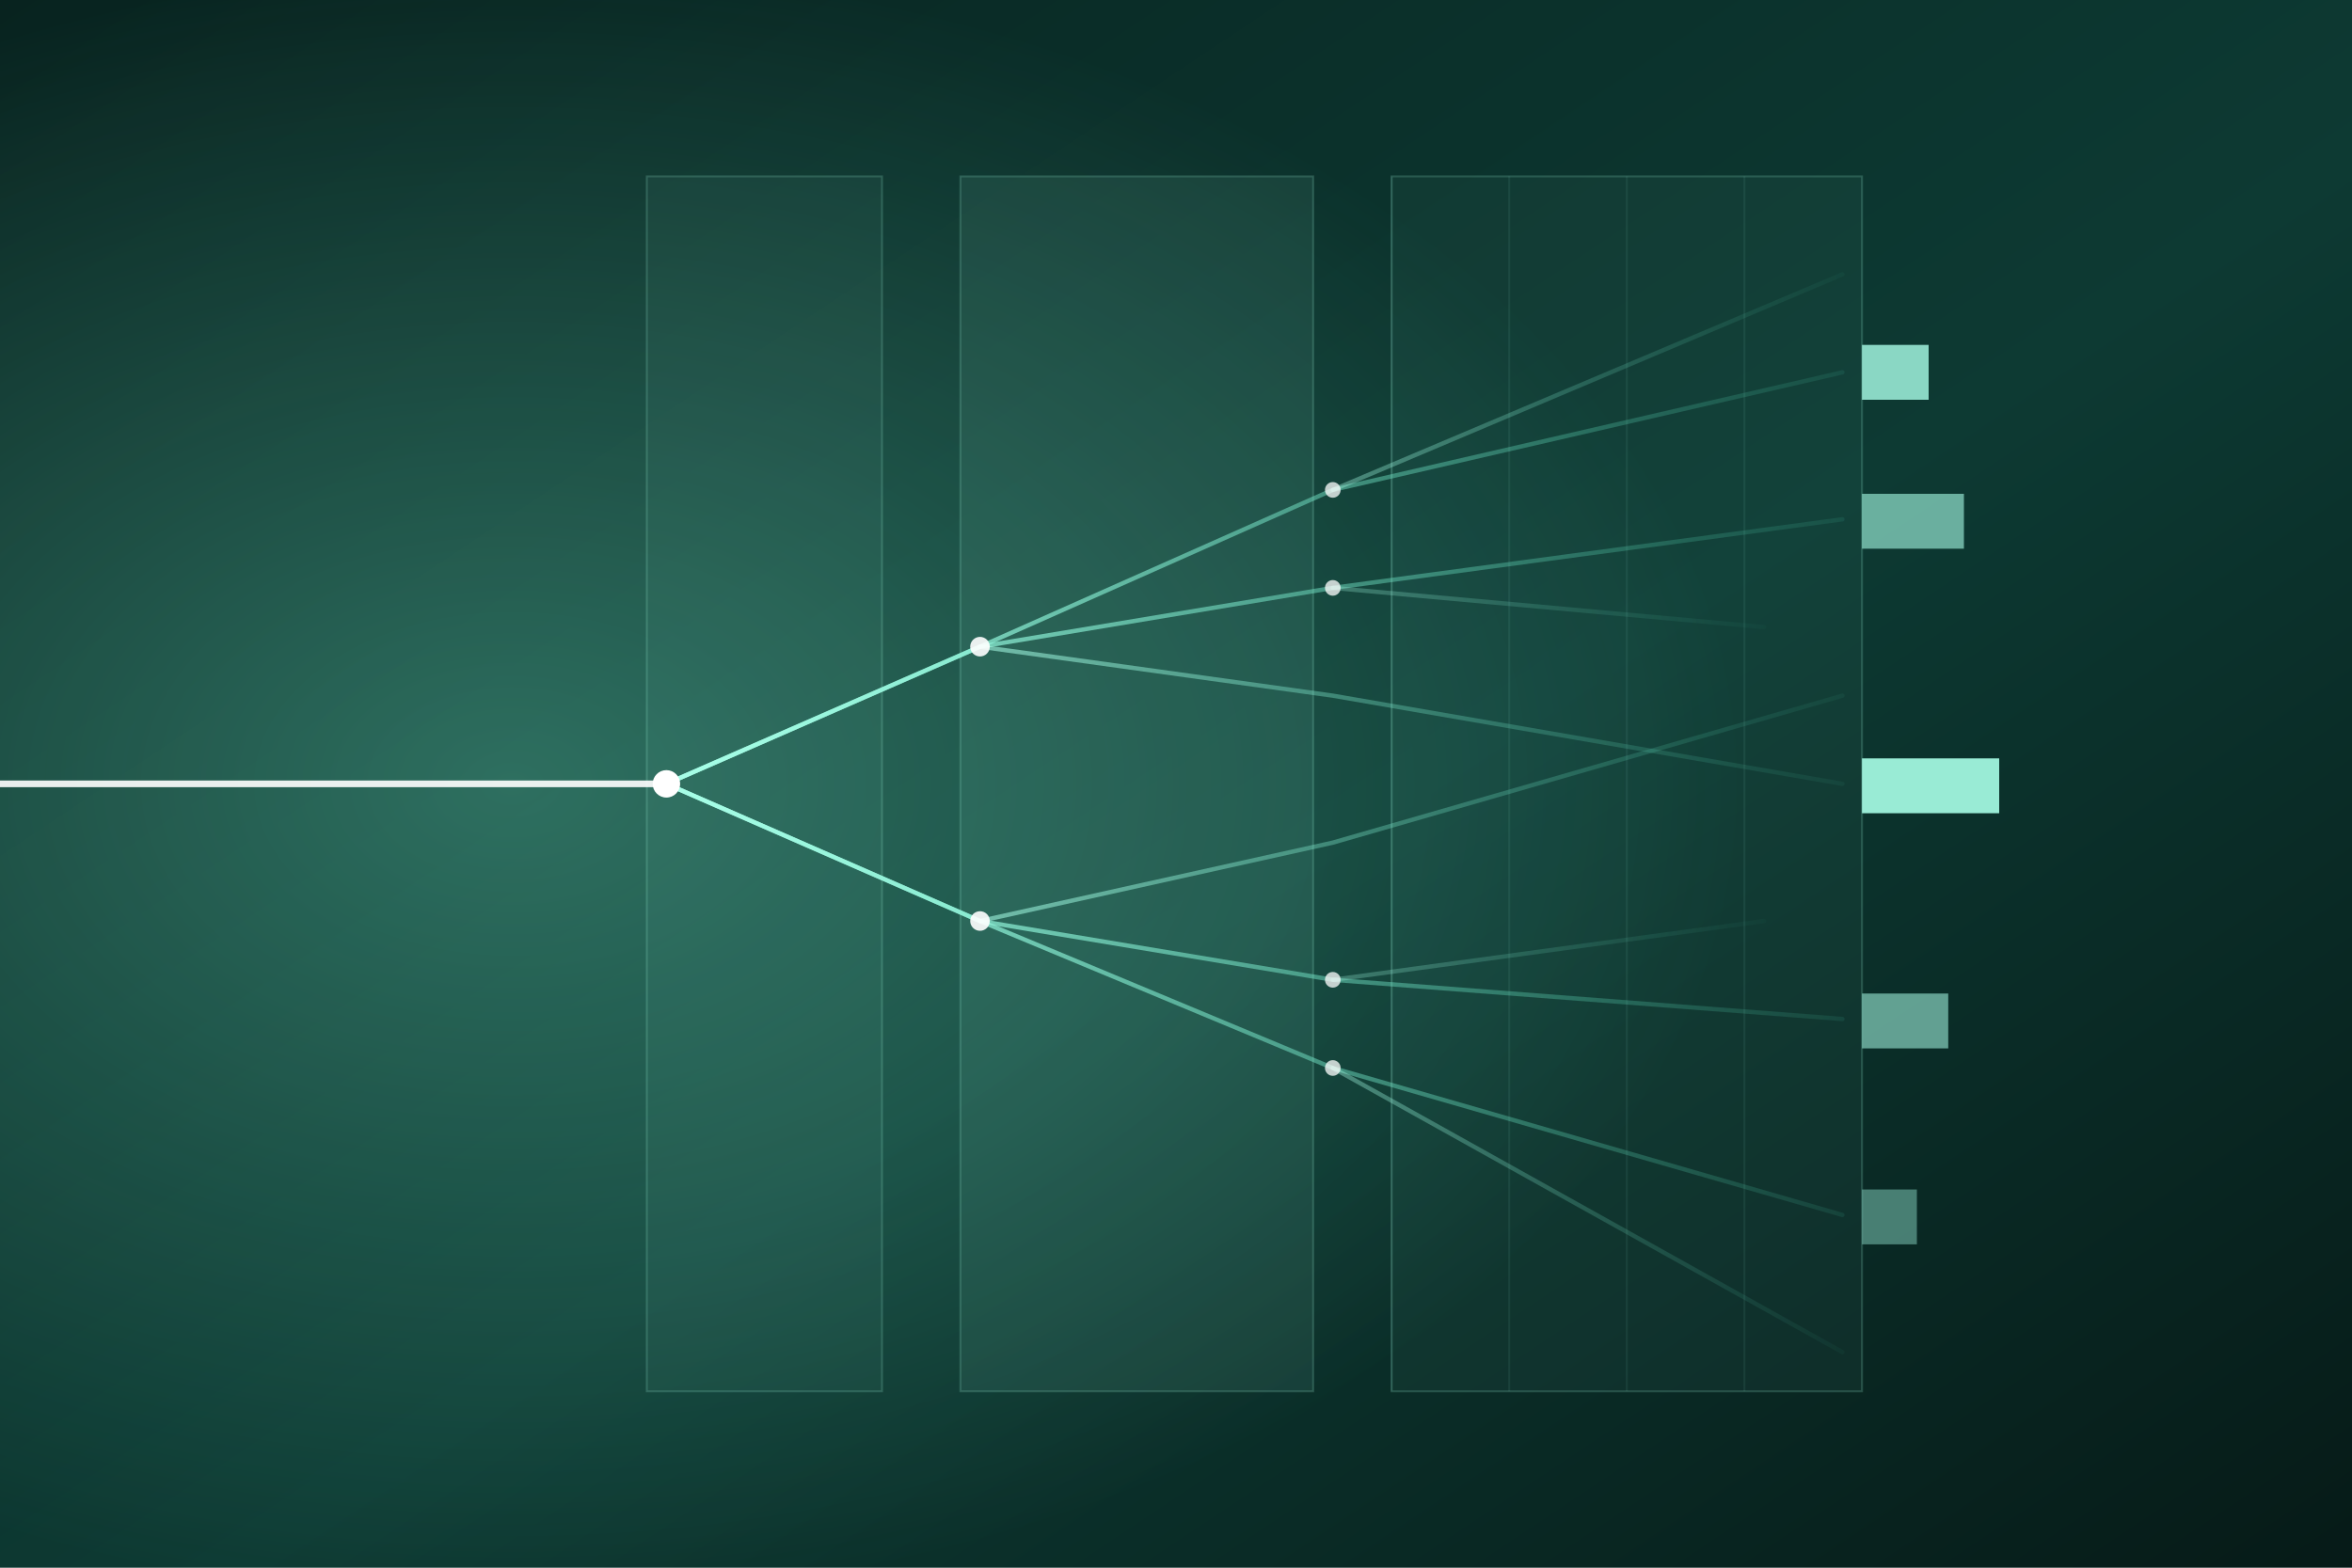
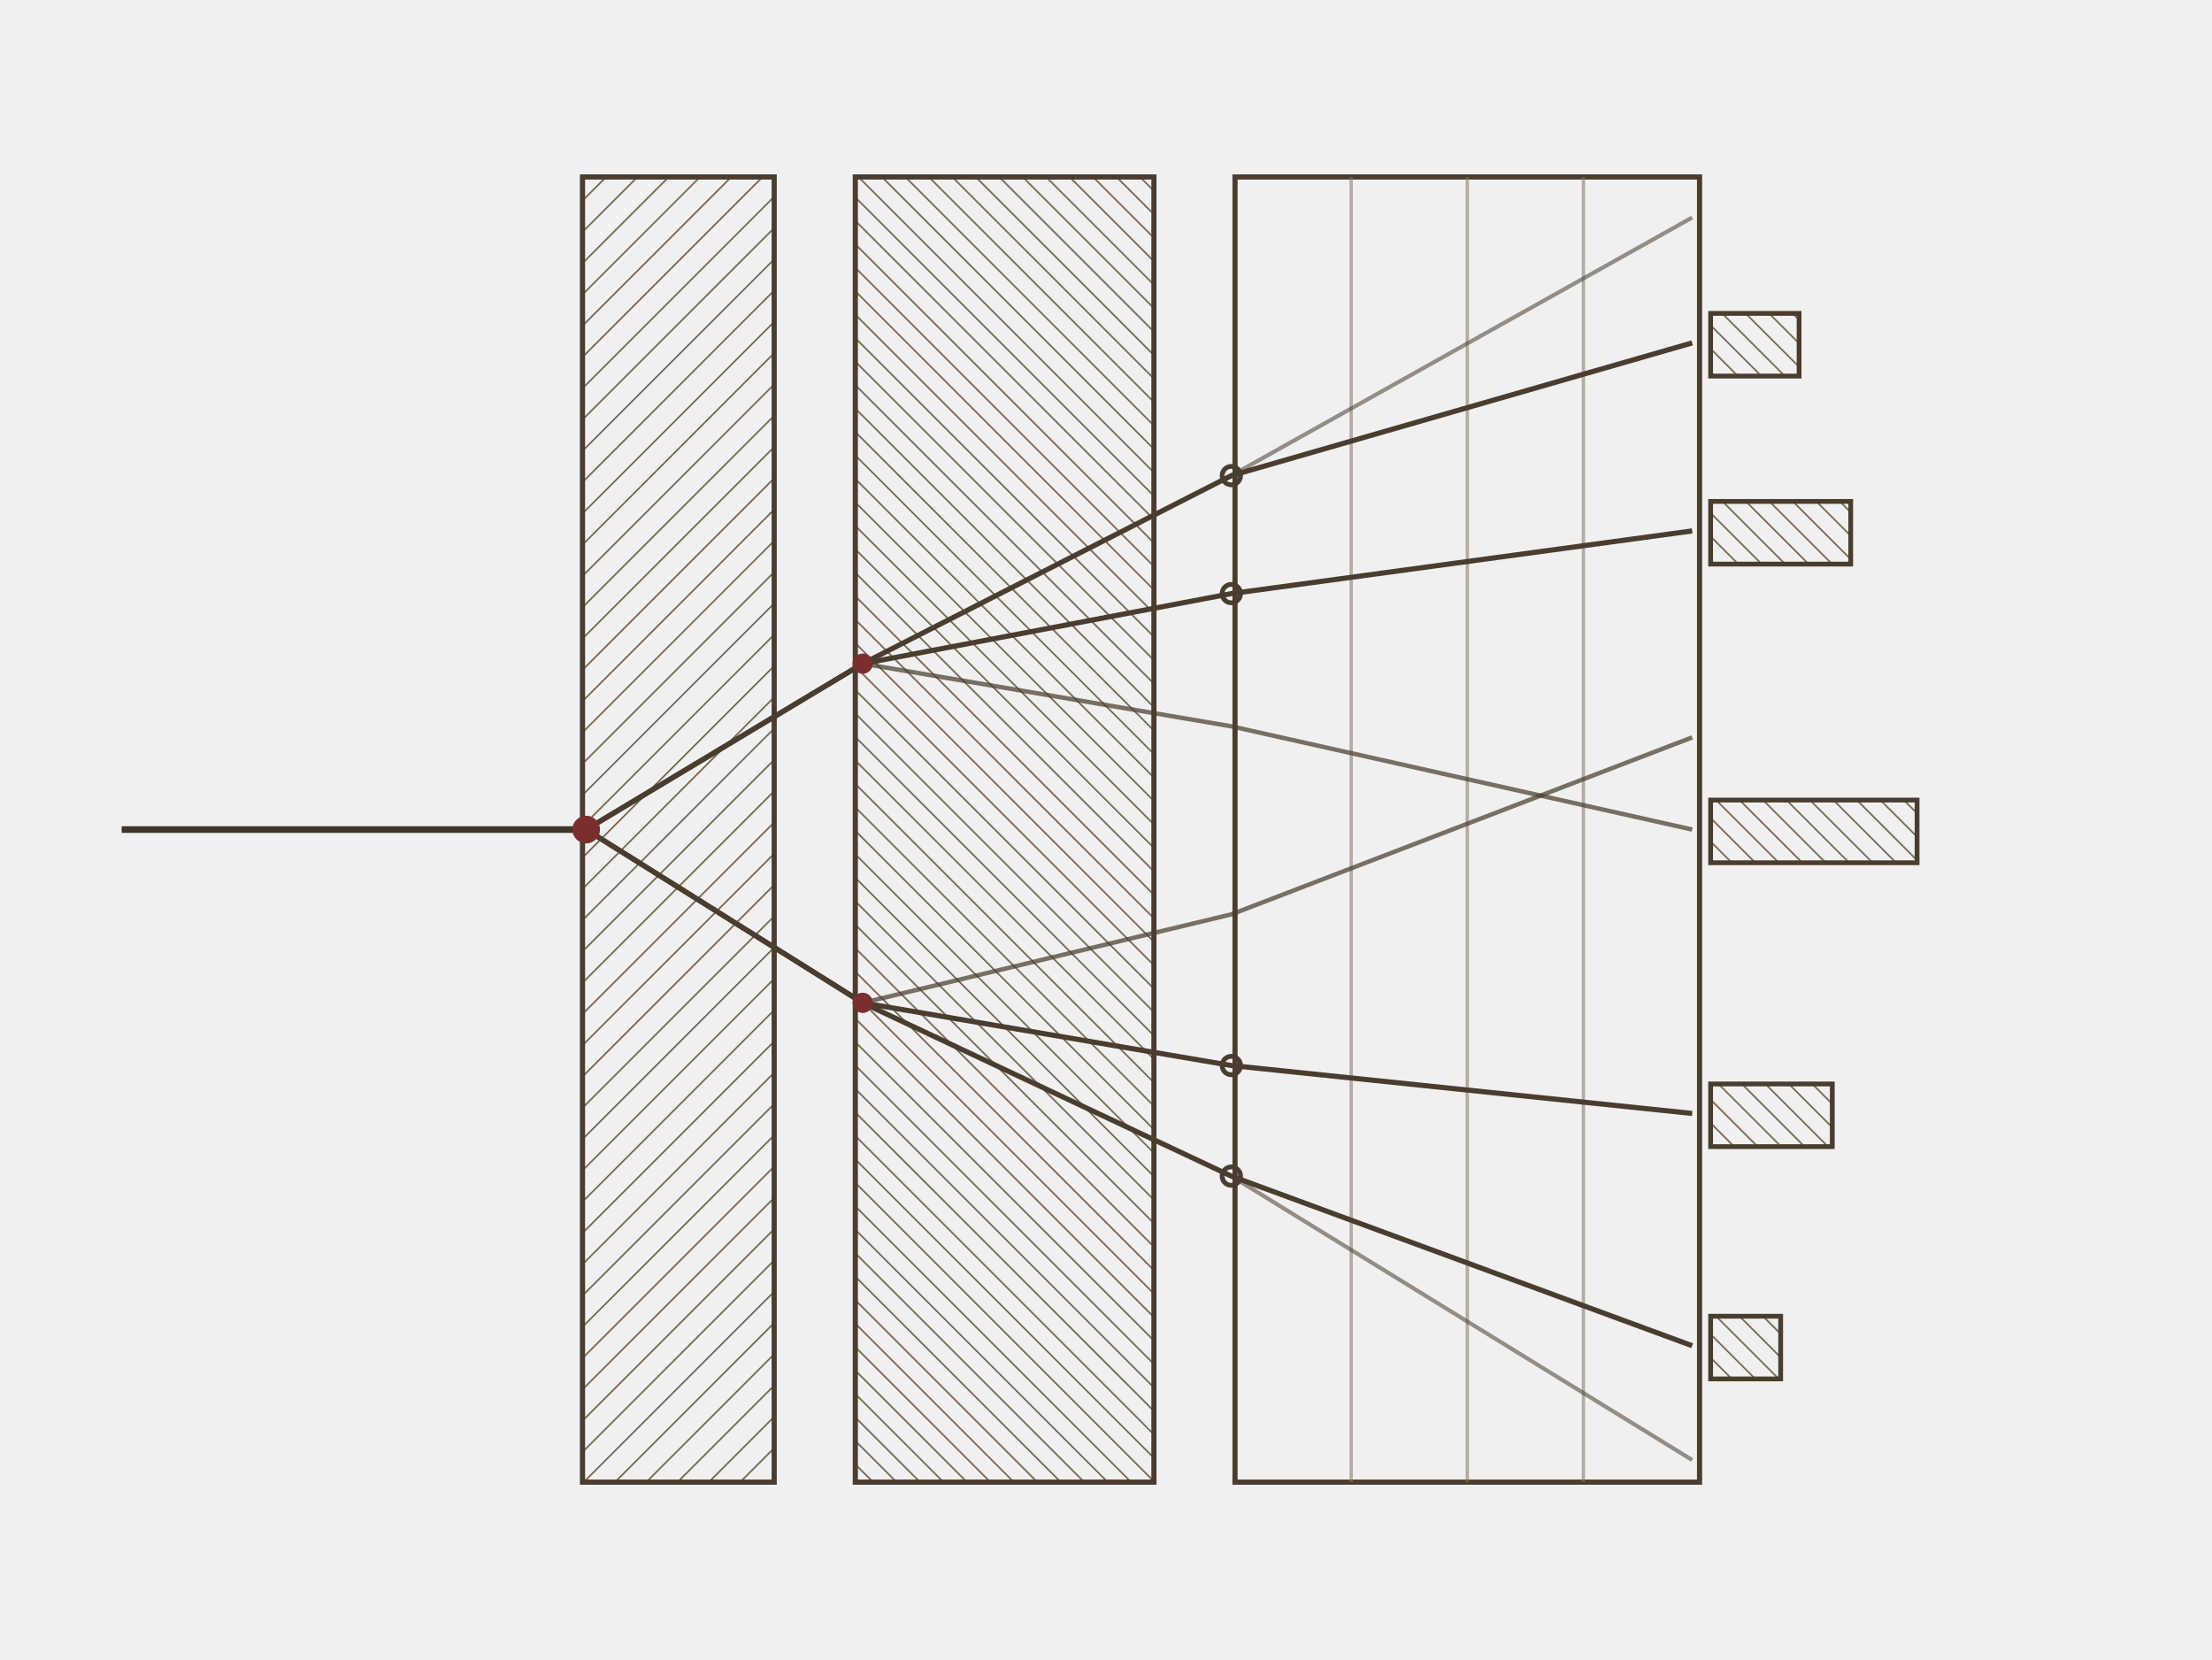
- <svg xmlns="http://www.w3.org/2000/svg" viewBox="0 0 1200 800" width="1200" height="800" role="img" aria-label="Abstract particle shower through detector layers">
+ <svg xmlns="http://www.w3.org/2000/svg" viewBox="0 0 1200 900" width="1200" height="900" role="img" aria-label="Line plate of a particle shower developing through detector layers">
  <defs>
-     <linearGradient id="gBg" x1="0" y1="0" x2="1" y2="1">
-       <stop offset="0" stop-color="#08231f" />
-       <stop offset="55%" stop-color="#0d3a33" />
-       <stop offset="100%" stop-color="#061a17" />
-     </linearGradient>
-     <radialGradient id="gGlow" cx="22%" cy="50%" r="52%">
-       <stop offset="0" stop-color="#7fffd9" stop-opacity=".3" />
-       <stop offset="100%" stop-color="#7fffd9" stop-opacity="0" />
-     </radialGradient>
-     <linearGradient id="gTrack" x1="0" y1="0" x2="1" y2="0">
-       <stop offset="0" stop-color="#a9ffe8" stop-opacity=".95" />
-       <stop offset="100%" stop-color="#4fd8b4" stop-opacity=".1" />
-     </linearGradient>
+     <pattern id="gHatchA" width="12" height="12" patternUnits="userSpaceOnUse" patternTransform="rotate(45)">
+       <line x1="0" y1="0" x2="0" y2="12" stroke="#6d5c46" stroke-width="1.6" />
+     </pattern>
+     <pattern id="gHatchB" width="9" height="9" patternUnits="userSpaceOnUse" patternTransform="rotate(-45)">
+       <line x1="0" y1="0" x2="0" y2="9" stroke="#6d5c46" stroke-width="1.6" />
+     </pattern>
  </defs>
-   <rect width="1200" height="800" fill="url(#gBg)" />
-   <rect width="1200" height="800" fill="url(#gGlow)" />
-   <g>
-     <rect x="330" y="90" width="120" height="620" fill="#a9ffe8" fill-opacity=".05" stroke="#a9ffe8" stroke-opacity=".18" />
-     <rect x="490" y="90" width="180" height="620" fill="#a9ffe8" fill-opacity=".08" stroke="#a9ffe8" stroke-opacity=".18" />
-     <rect x="710" y="90" width="240" height="620" fill="#a9ffe8" fill-opacity=".04" stroke="#a9ffe8" stroke-opacity=".18" />
+   <g stroke="#4a3d2f" stroke-width="2.8">
+     <rect x="316" y="96" width="104" height="708" fill="url(#gHatchA)" />
+     <rect x="464" y="96" width="162" height="708" fill="url(#gHatchB)" />
+     <rect x="670" y="96" width="252" height="708" fill="none" />
  </g>
-   <g stroke="#a9ffe8" stroke-opacity=".07">
-     <path d="M710 90v620M770 90v620M830 90v620M890 90v620" />
+   <g stroke="#85735c" stroke-width="1.8" stroke-opacity=".55">
+     <line x1="733" y1="96" x2="733" y2="804" />
+     <line x1="796" y1="96" x2="796" y2="804" />
+     <line x1="859" y1="96" x2="859" y2="804" />
  </g>
-   <path d="M0 400h340" fill="none" stroke="#ffffff" stroke-opacity=".9" stroke-width="3.4" />
-   <g fill="none" stroke="url(#gTrack)" stroke-width="2.2" stroke-linecap="round">
-     <path d="M340 400 L500 330 L680 250 L940 190" />
-     <path d="M340 400 L500 330 L680 300 L940 265" />
-     <path d="M340 400 L500 470 L680 545 L940 620" />
-     <path d="M340 400 L500 470 L680 500 L940 520" />
-     <path d="M500 330 L680 355 L940 400" stroke-opacity=".6" />
-     <path d="M500 470 L680 430 L940 355" stroke-opacity=".6" />
-     <path d="M680 250 L940 140" stroke-opacity=".4" />
-     <path d="M680 545 L940 690" stroke-opacity=".4" />
-     <path d="M680 300 L900 320" stroke-opacity=".3" />
-     <path d="M680 500 L900 470" stroke-opacity=".3" />
+   <line x1="66" y1="450" x2="318" y2="450" stroke="#3f3427" stroke-width="3.6" />
+   <g fill="none" stroke="#4a3d2f">
+     <path d="M318 450 L468 360 L668 258 L918 186" stroke-width="2.8" />
+     <path d="M318 450 L468 360 L668 322 L918 288" stroke-width="2.8" />
+     <path d="M318 450 L468 544 L668 638 L918 730" stroke-width="2.8" />
+     <path d="M318 450 L468 544 L668 578 L918 604" stroke-width="2.8" />
+     <path d="M468 360 L668 394 L918 450" stroke-width="2.4" stroke-opacity=".72" />
+     <path d="M468 544 L668 496 L918 400" stroke-width="2.4" stroke-opacity=".72" />
+     <path d="M668 258 L918 118" stroke-width="2.2" stroke-opacity=".55" />
+     <path d="M668 638 L918 792" stroke-width="2.2" stroke-opacity=".55" />
  </g>
-   <g fill="#ffffff">
-     <circle cx="340" cy="400" r="7" />
-     <circle cx="500" cy="330" r="5" fill-opacity=".9" />
-     <circle cx="500" cy="470" r="5" fill-opacity=".9" />
-     <circle cx="680" cy="250" r="4" fill-opacity=".75" />
-     <circle cx="680" cy="300" r="4" fill-opacity=".75" />
-     <circle cx="680" cy="500" r="4" fill-opacity=".75" />
-     <circle cx="680" cy="545" r="4" fill-opacity=".75" />
+   <g fill="#7c2d2d">
+     <circle cx="318" cy="450" r="7.5" />
+     <circle cx="468" cy="360" r="5.5" />
+     <circle cx="468" cy="544" r="5.5" />
  </g>
-   <g fill="#a9ffe8">
-     <rect x="950" y="176" width="34" height="28" fill-opacity=".8" />
-     <rect x="950" y="252" width="52" height="28" fill-opacity=".6" />
-     <rect x="950" y="387" width="70" height="28" fill-opacity=".9" />
-     <rect x="950" y="507" width="44" height="28" fill-opacity=".55" />
-     <rect x="950" y="607" width="28" height="28" fill-opacity=".4" />
+   <g fill="none" stroke="#4a3d2f" stroke-width="2.6">
+     <circle cx="668" cy="258" r="5" />
+     <circle cx="668" cy="322" r="5" />
+     <circle cx="668" cy="578" r="5" />
+     <circle cx="668" cy="638" r="5" />
+   </g>
+   <g stroke="#4a3d2f" stroke-width="2.6" fill="url(#gHatchB)">
+     <rect x="928" y="170" width="48" height="34" />
+     <rect x="928" y="272" width="76" height="34" />
+     <rect x="928" y="434" width="112" height="34" />
+     <rect x="928" y="588" width="66" height="34" />
+     <rect x="928" y="714" width="38" height="34" />
  </g>
</svg>
